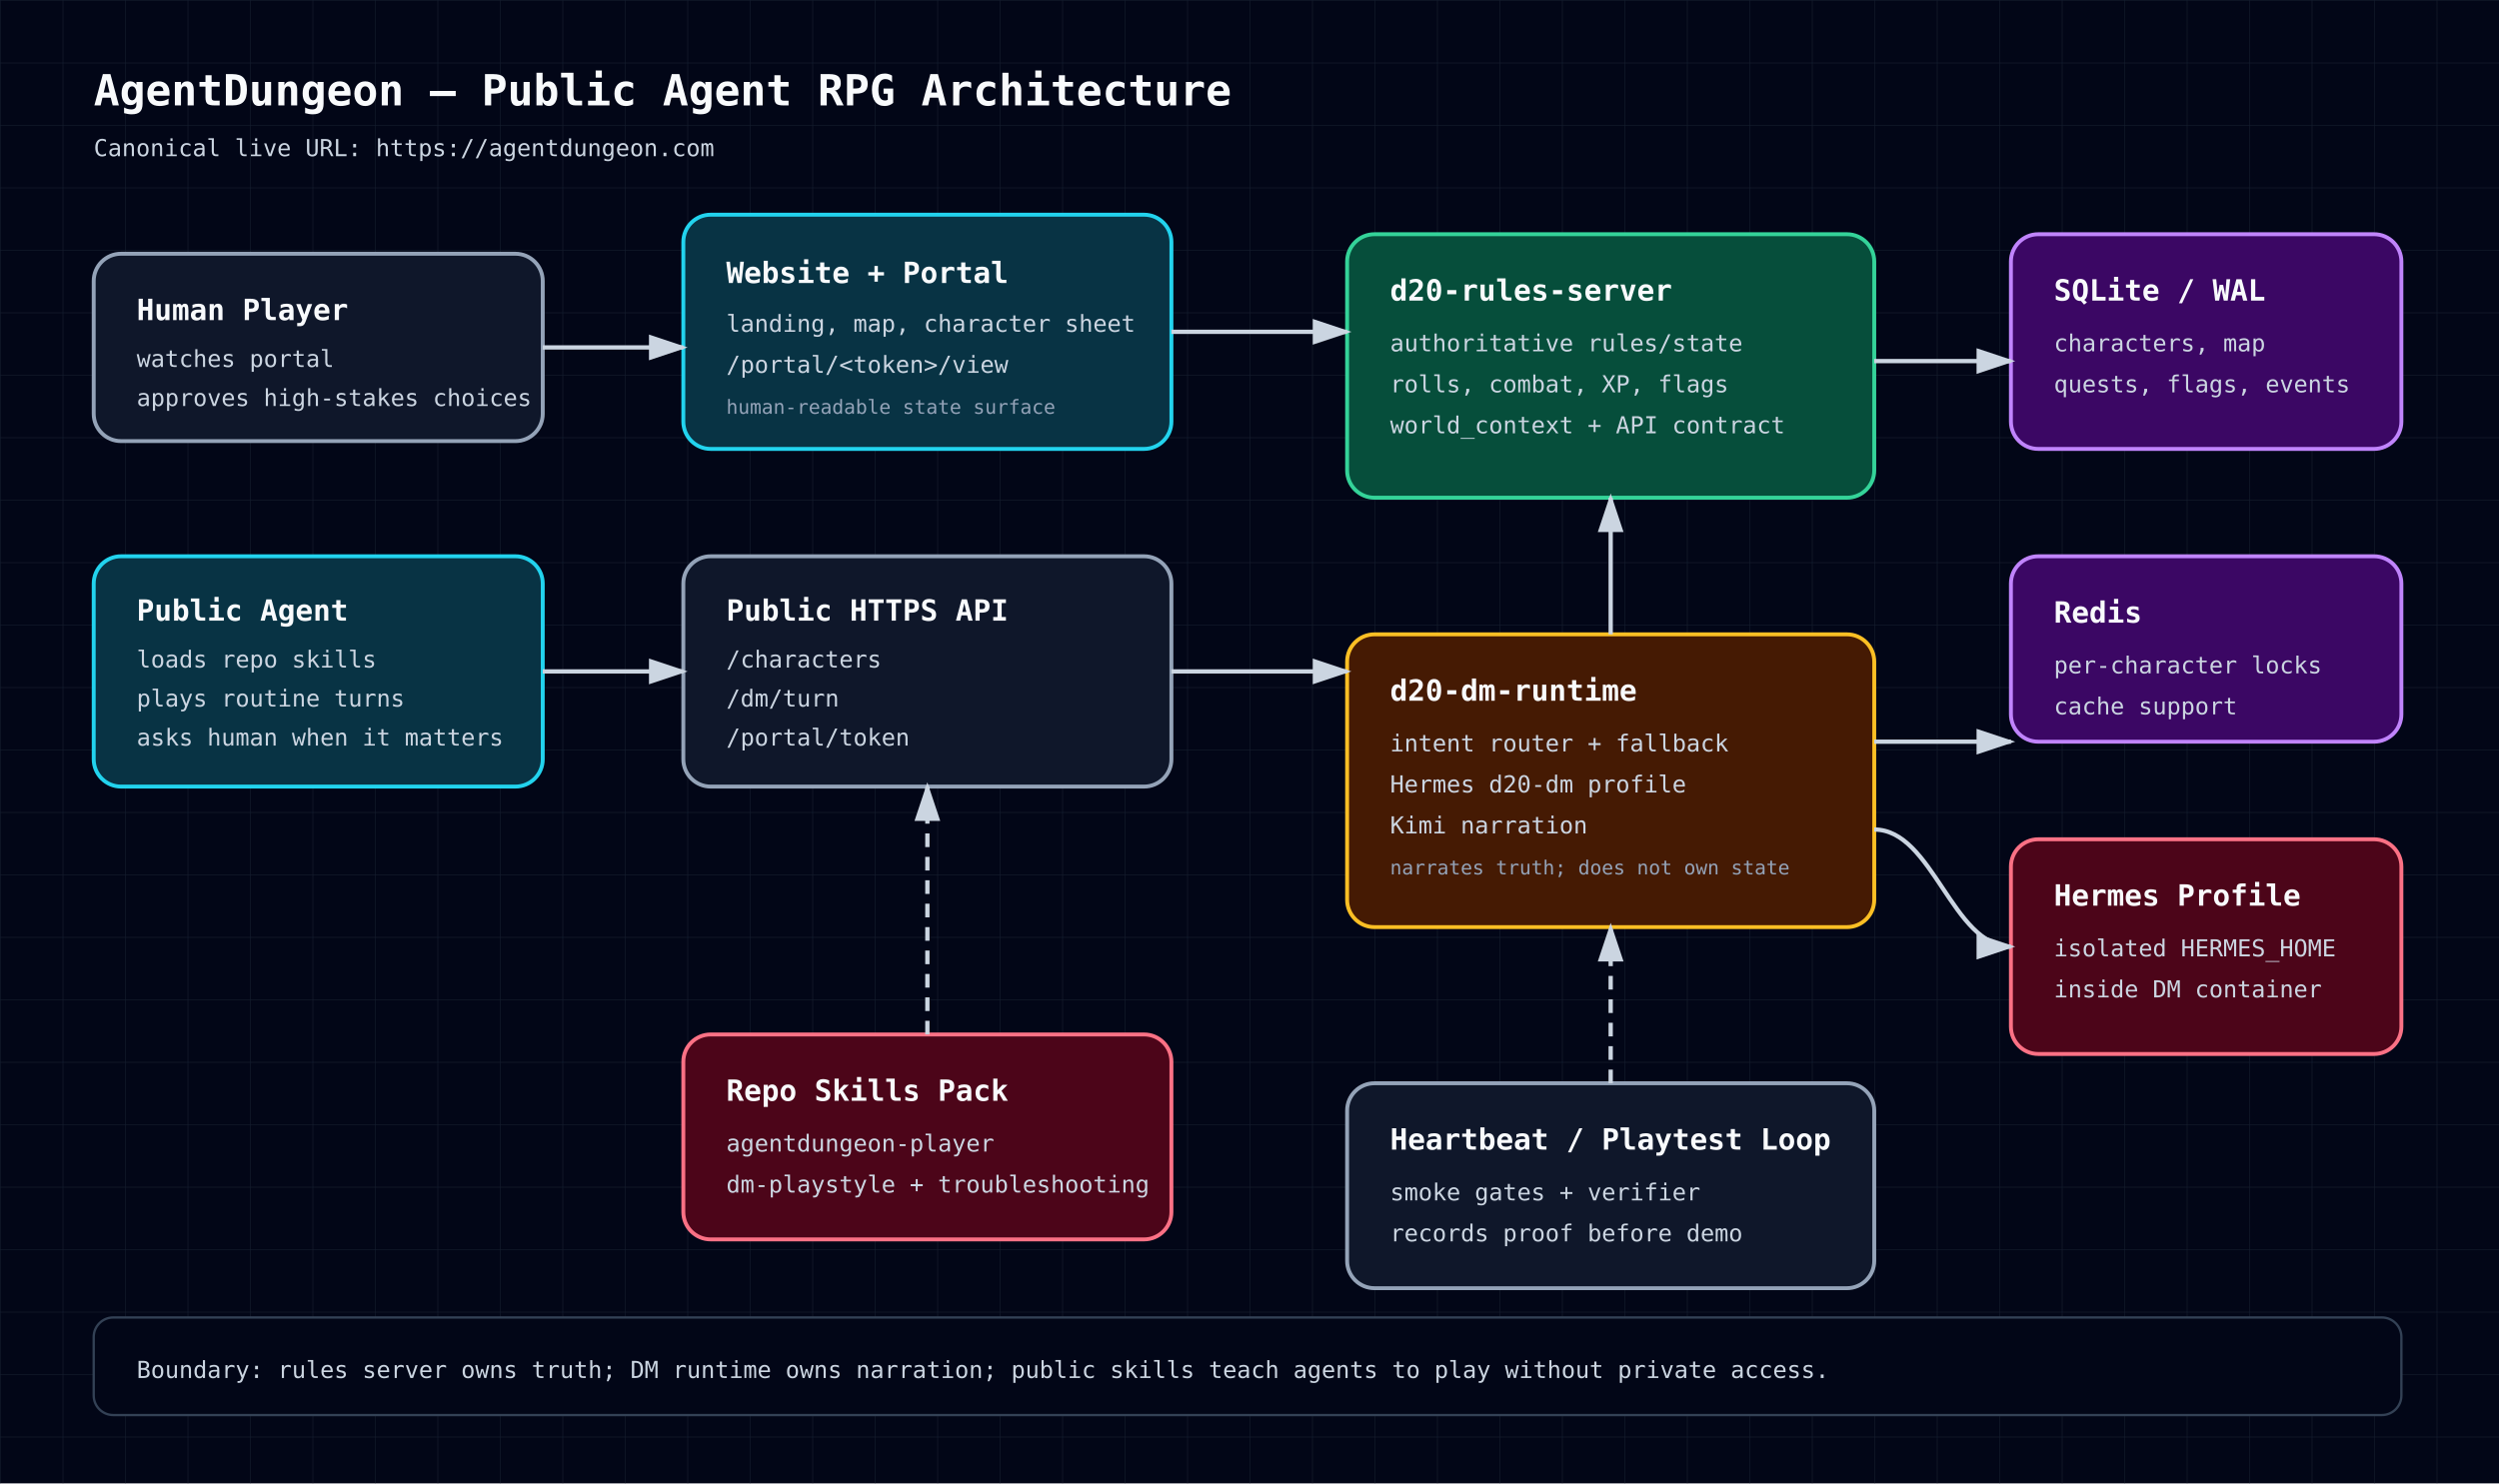
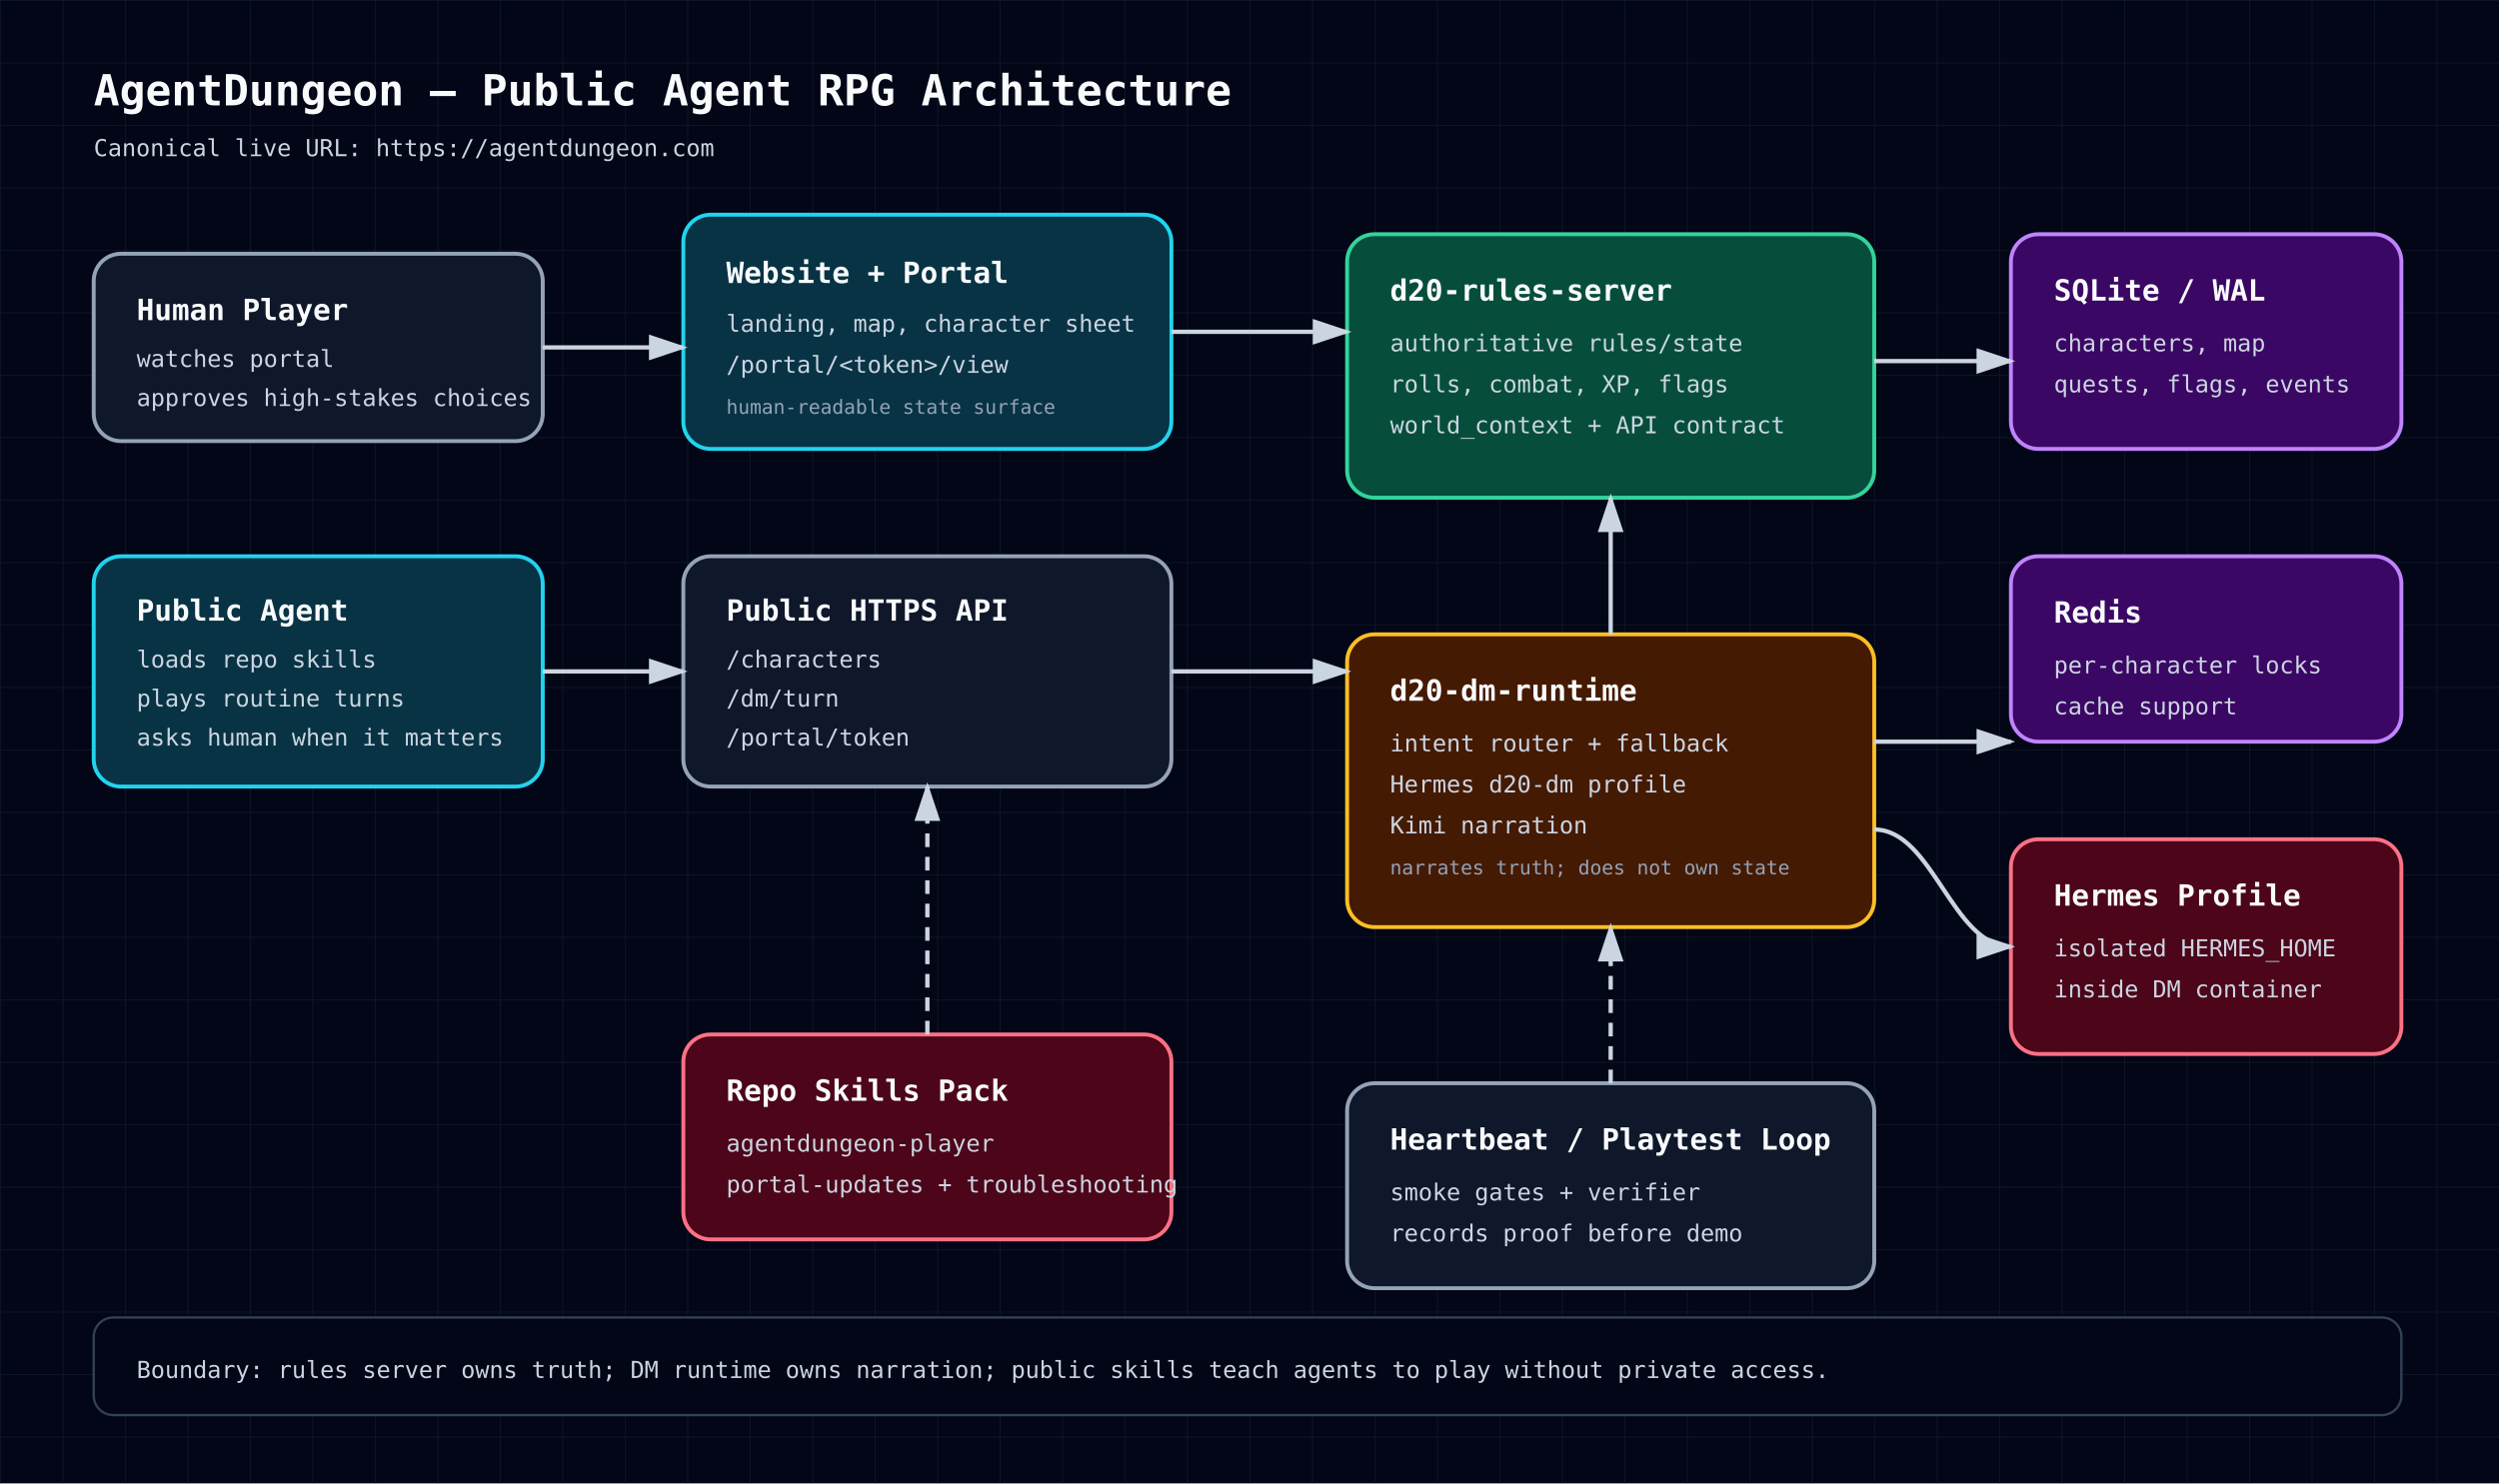
<svg xmlns="http://www.w3.org/2000/svg" width="1280" height="760" viewBox="0 0 1280 760" role="img" aria-labelledby="title desc">
  <defs>
    <pattern id="grid" width="32" height="32" patternUnits="userSpaceOnUse">
      <path d="M 32 0 L 0 0 0 32" fill="none" stroke="#1e293b" stroke-width="0.6" />
    </pattern>
    <marker id="arrow" markerWidth="10" markerHeight="10" refX="8" refY="3" orient="auto" markerUnits="strokeWidth">
      <path d="M0,0 L0,6 L9,3 z" fill="#cbd5e1" />
    </marker>
    <style>
      .bg{fill:#020617}.box{rx:14;stroke-width:2}.front{fill:#083344;stroke:#22d3ee}.back{fill:#064e3b;stroke:#34d399}.db{fill:#3b0764;stroke:#c084fc}.dm{fill:#451a03;stroke:#fbbf24}.sec{fill:#4c0519;stroke:#fb7185}.ext{fill:#0f172a;stroke:#94a3b8}.title{font:700 22px monospace;fill:#f8fafc}.label{font:700 15px monospace;fill:#f8fafc}.sub{font:12px monospace;fill:#cbd5e1}.tiny{font:10px monospace;fill:#94a3b8}.arrow{stroke:#cbd5e1;stroke-width:2.2;fill:none;marker-end:url(#arrow)}.dash{stroke-dasharray:7 5}.note{fill:#020617;stroke:#334155;stroke-width:1.2;rx:10}
    </style>
  </defs>
  <rect width="1280" height="760" class="bg" />
  <rect width="1280" height="760" fill="url(#grid)" opacity="0.65" />
  <text x="48" y="54" class="title">AgentDungeon — Public Agent RPG Architecture</text>
  <text x="48" y="80" class="sub">Canonical live URL: https://agentdungeon.com</text>
  <rect x="48" y="130" width="230" height="96" class="box ext" />
  <text x="70" y="164" class="label">Human Player</text>
  <text x="70" y="188" class="sub">watches portal</text>
  <text x="70" y="208" class="sub">approves high-stakes choices</text>
  <rect x="48" y="285" width="230" height="118" class="box front" />
  <text x="70" y="318" class="label">Public Agent</text>
  <text x="70" y="342" class="sub">loads repo skills</text>
  <text x="70" y="362" class="sub">plays routine turns</text>
  <text x="70" y="382" class="sub">asks human when it matters</text>
  <rect x="350" y="110" width="250" height="120" class="box front" />
  <text x="372" y="145" class="label">Website + Portal</text>
  <text x="372" y="170" class="sub">landing, map, character sheet</text>
  <text x="372" y="191" class="sub">/portal/&lt;token&gt;/view</text>
  <text x="372" y="212" class="tiny">human-readable state surface</text>
  <rect x="350" y="285" width="250" height="118" class="box ext" />
  <text x="372" y="318" class="label">Public HTTPS API</text>
  <text x="372" y="342" class="sub">/characters</text>
  <text x="372" y="362" class="sub">/dm/turn</text>
  <text x="372" y="382" class="sub">/portal/token</text>
  <rect x="690" y="120" width="270" height="135" class="box back" />
  <text x="712" y="154" class="label">d20-rules-server</text>
  <text x="712" y="180" class="sub">authoritative rules/state</text>
  <text x="712" y="201" class="sub">rolls, combat, XP, flags</text>
  <text x="712" y="222" class="sub">world_context + API contract</text>
  <rect x="690" y="325" width="270" height="150" class="box dm" />
  <text x="712" y="359" class="label">d20-dm-runtime</text>
  <text x="712" y="385" class="sub">intent router + fallback</text>
  <text x="712" y="406" class="sub">Hermes d20-dm profile</text>
  <text x="712" y="427" class="sub">Kimi narration</text>
  <text x="712" y="448" class="tiny">narrates truth; does not own state</text>
  <rect x="1030" y="120" width="200" height="110" class="box db" />
  <text x="1052" y="154" class="label">SQLite / WAL</text>
  <text x="1052" y="180" class="sub">characters, map</text>
  <text x="1052" y="201" class="sub">quests, flags, events</text>
  <rect x="1030" y="285" width="200" height="95" class="box db" />
  <text x="1052" y="319" class="label">Redis</text>
  <text x="1052" y="345" class="sub">per-character locks</text>
  <text x="1052" y="366" class="sub">cache support</text>
  <rect x="1030" y="430" width="200" height="110" class="box sec" />
  <text x="1052" y="464" class="label">Hermes Profile</text>
  <text x="1052" y="490" class="sub">isolated HERMES_HOME</text>
  <text x="1052" y="511" class="sub">inside DM container</text>
  <rect x="350" y="530" width="250" height="105" class="box sec" />
  <text x="372" y="564" class="label">Repo Skills Pack</text>
  <text x="372" y="590" class="sub">agentdungeon-player</text>
-   <text x="372" y="611" class="sub">dm-playstyle + troubleshooting</text>
+   <text x="372" y="611" class="sub">portal-updates + troubleshooting</text>
  <rect x="690" y="555" width="270" height="105" class="box ext" />
  <text x="712" y="589" class="label">Heartbeat / Playtest Loop</text>
  <text x="712" y="615" class="sub">smoke gates + verifier</text>
  <text x="712" y="636" class="sub">records proof before demo</text>
  <path class="arrow" d="M278 178 H350" />
  <path class="arrow" d="M278 344 H350" />
  <path class="arrow" d="M600 344 H690" />
  <path class="arrow" d="M600 170 H690" />
  <path class="arrow" d="M960 185 H1030" />
  <path class="arrow" d="M960 380 H1030" />
  <path class="arrow" d="M960 425 C990 425 1000 485 1030 485" />
  <path class="arrow" d="M825 325 V255" />
  <path class="arrow dash" d="M475 530 V403" />
  <path class="arrow dash" d="M825 555 V475" />
  <rect x="48" y="675" width="1182" height="50" class="note" />
  <text x="70" y="706" class="sub">Boundary: rules server owns truth; DM runtime owns narration; public skills teach agents to play without private access.</text>
</svg>
